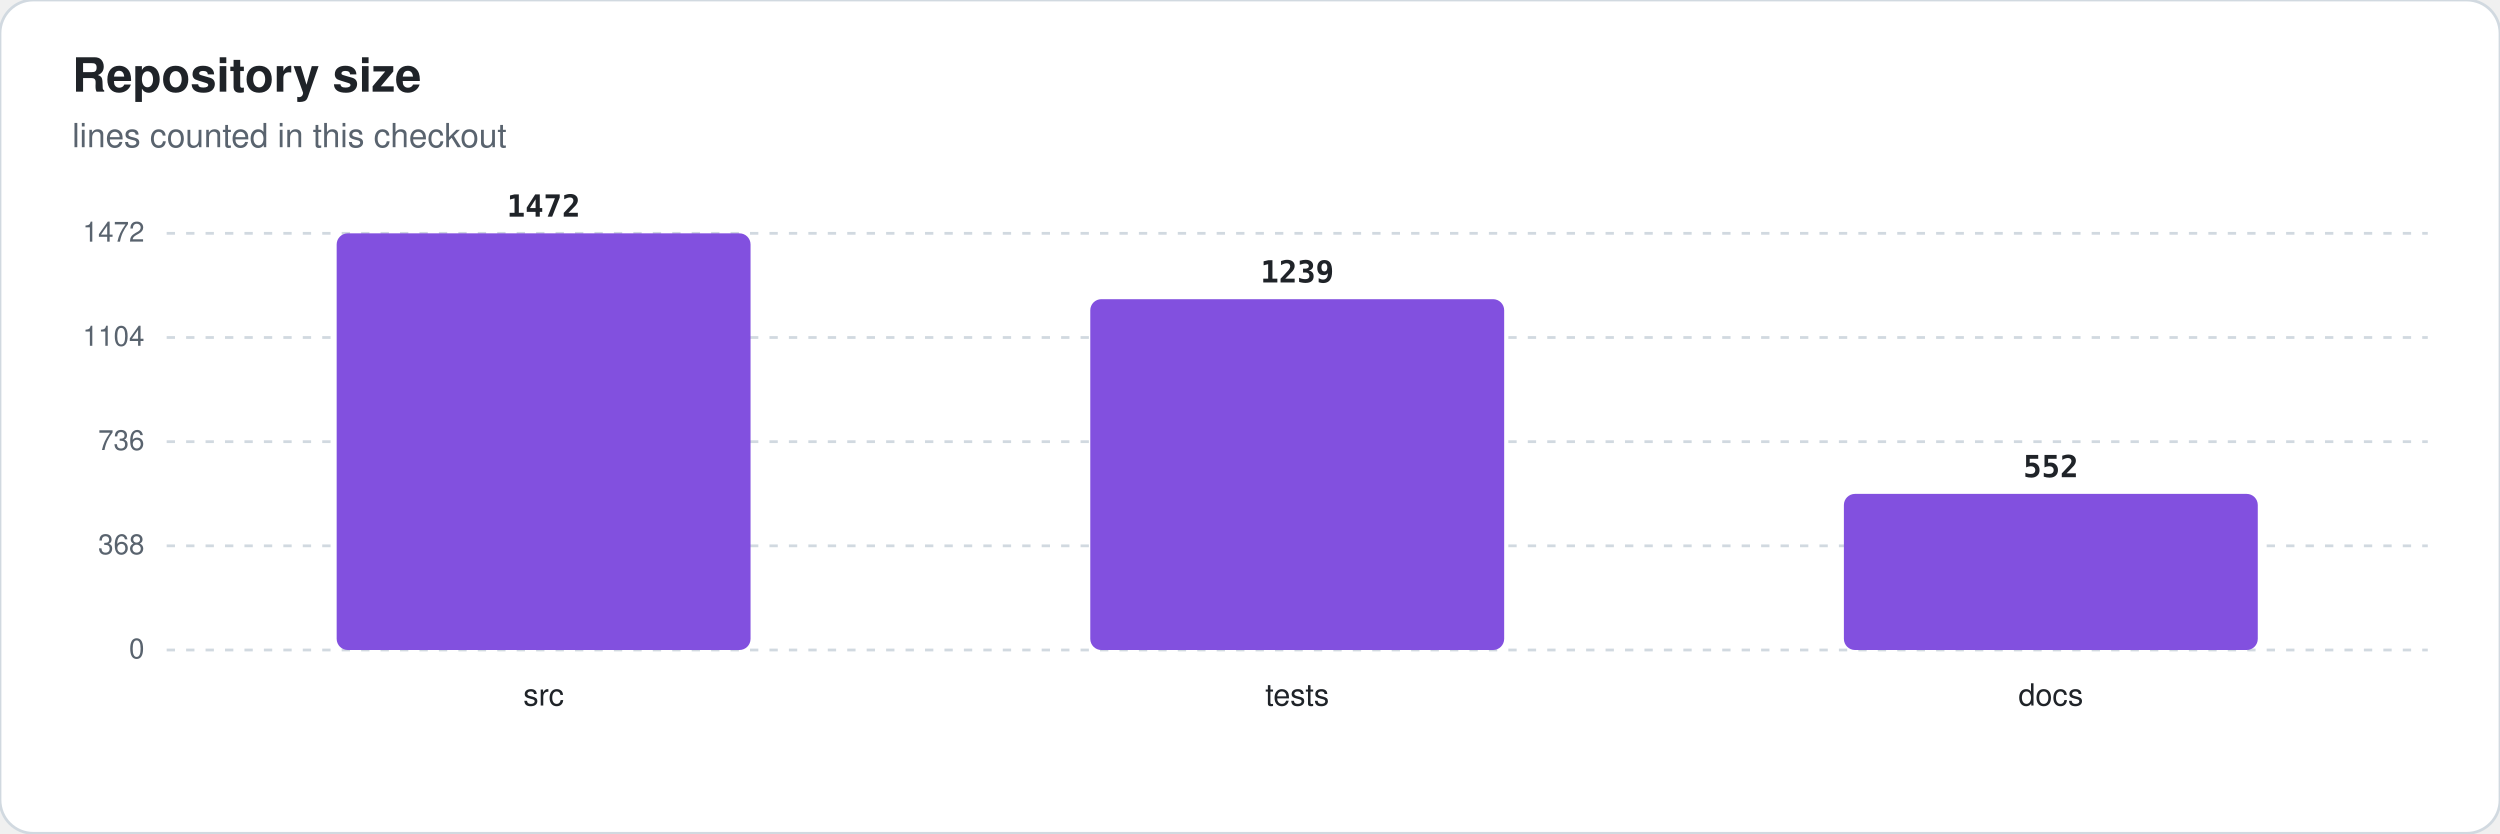
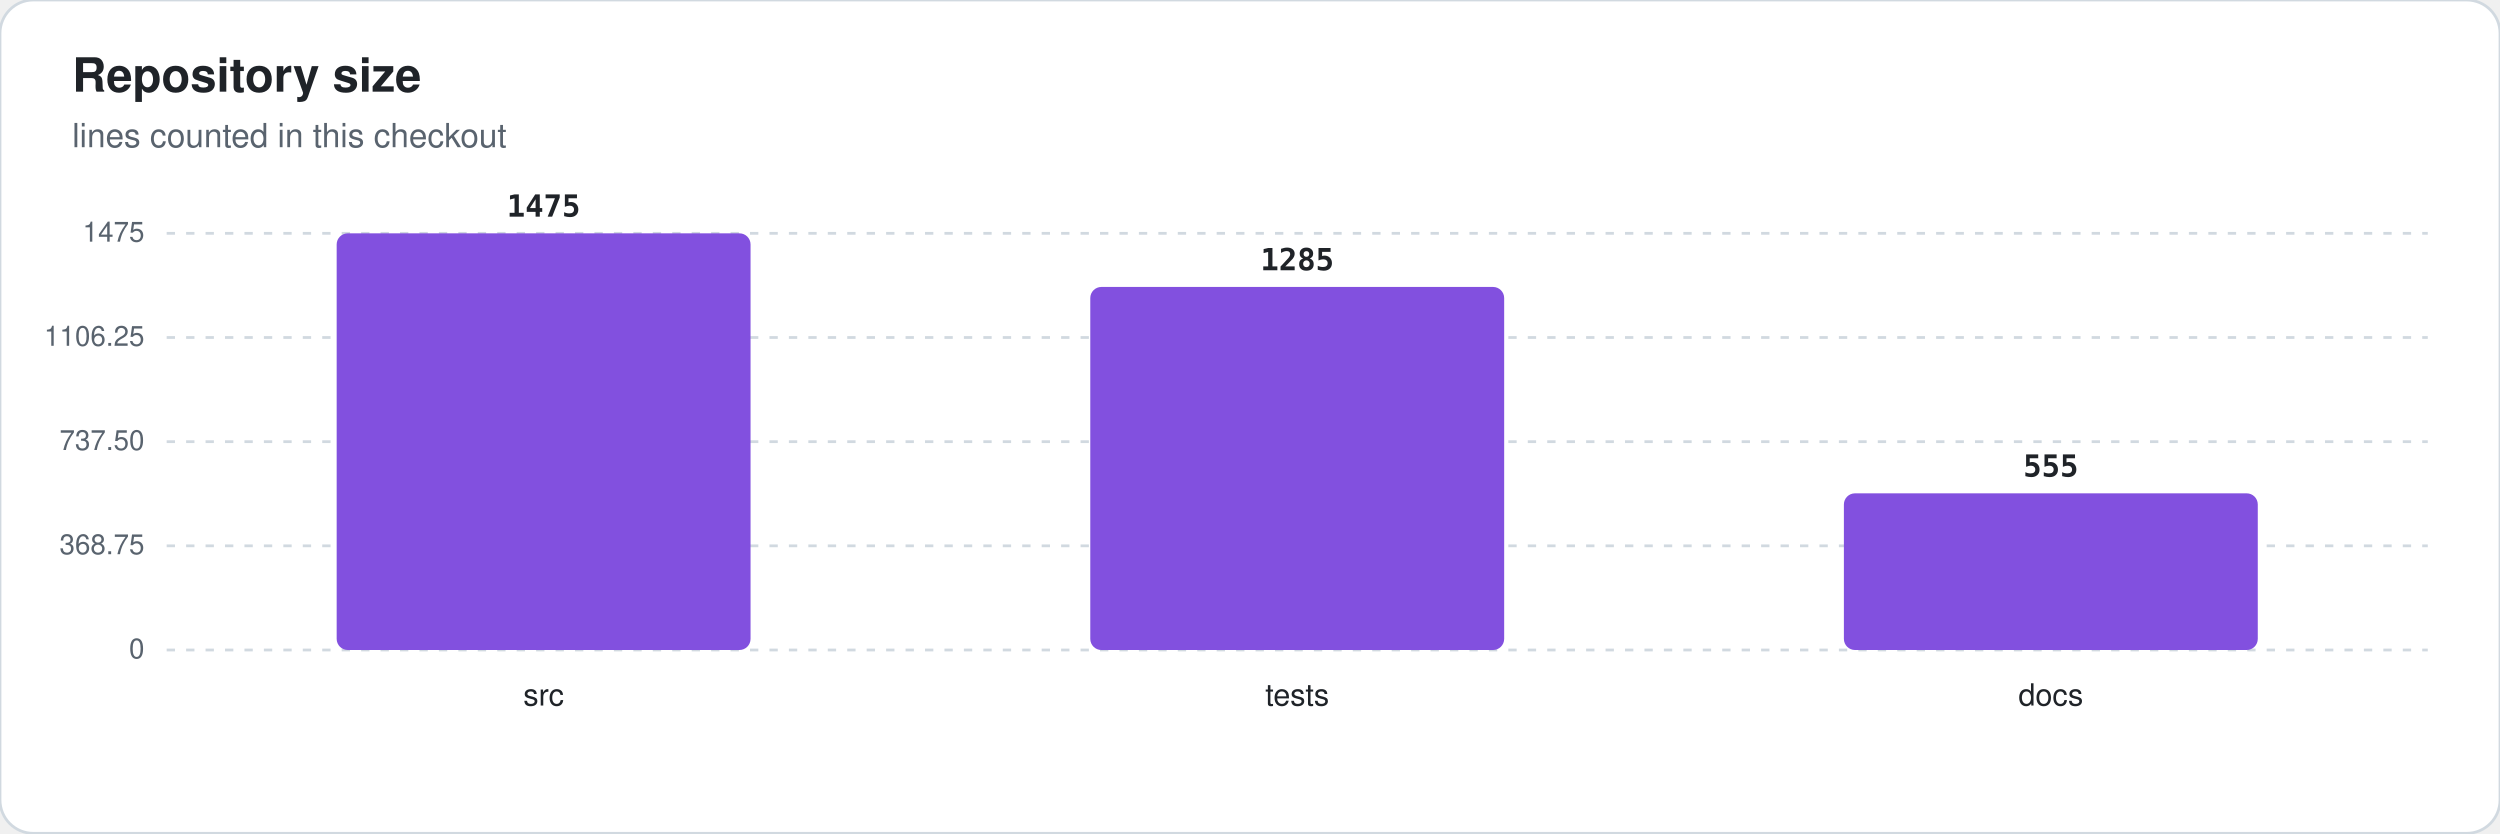
<svg xmlns="http://www.w3.org/2000/svg" width="900" height="300" viewBox="0 0 900 300" role="img" aria-label="Repository size">
  <rect width="900" height="300" rx="12" fill="#ffffff" stroke="#d1d9e0" />
  <text x="26" y="33" font-family="Segoe UI, -apple-system, BlinkMacSystemFont, Helvetica, Arial, sans-serif" font-size="17" font-weight="600" fill="#1f2328">Repository size</text>
  <text x="26" y="53" font-family="Segoe UI, -apple-system, BlinkMacSystemFont, Helvetica, Arial, sans-serif" font-size="12" fill="#59636e">lines counted in this checkout</text>
  <line x1="60" y1="234.0" x2="874" y2="234.0" stroke="#d1d9e0" stroke-dasharray="3 4" />
  <text x="52" y="237.0" font-family="Segoe UI, -apple-system, BlinkMacSystemFont, Helvetica, Arial, sans-serif" font-size="10" fill="#59636e" text-anchor="end">0</text>
  <line x1="60" y1="196.5" x2="874" y2="196.5" stroke="#d1d9e0" stroke-dasharray="3 4" />
-   <text x="52" y="199.5" font-family="Segoe UI, -apple-system, BlinkMacSystemFont, Helvetica, Arial, sans-serif" font-size="10" fill="#59636e" text-anchor="end">368</text>
+   <text x="52" y="199.5" font-family="Segoe UI, -apple-system, BlinkMacSystemFont, Helvetica, Arial, sans-serif" font-size="10" fill="#59636e" text-anchor="end">368.75</text>
  <line x1="60" y1="159.0" x2="874" y2="159.0" stroke="#d1d9e0" stroke-dasharray="3 4" />
-   <text x="52" y="162.0" font-family="Segoe UI, -apple-system, BlinkMacSystemFont, Helvetica, Arial, sans-serif" font-size="10" fill="#59636e" text-anchor="end">736</text>
+   <text x="52" y="162.0" font-family="Segoe UI, -apple-system, BlinkMacSystemFont, Helvetica, Arial, sans-serif" font-size="10" fill="#59636e" text-anchor="end">737.50</text>
  <line x1="60" y1="121.5" x2="874" y2="121.5" stroke="#d1d9e0" stroke-dasharray="3 4" />
-   <text x="52" y="124.5" font-family="Segoe UI, -apple-system, BlinkMacSystemFont, Helvetica, Arial, sans-serif" font-size="10" fill="#59636e" text-anchor="end">1104</text>
+   <text x="52" y="124.5" font-family="Segoe UI, -apple-system, BlinkMacSystemFont, Helvetica, Arial, sans-serif" font-size="10" fill="#59636e" text-anchor="end">1106.25</text>
  <line x1="60" y1="84.0" x2="874" y2="84.0" stroke="#d1d9e0" stroke-dasharray="3 4" />
-   <text x="52" y="87.0" font-family="Segoe UI, -apple-system, BlinkMacSystemFont, Helvetica, Arial, sans-serif" font-size="10" fill="#59636e" text-anchor="end">1472</text>
+   <text x="52" y="87.0" font-family="Segoe UI, -apple-system, BlinkMacSystemFont, Helvetica, Arial, sans-serif" font-size="10" fill="#59636e" text-anchor="end">1475</text>
  <rect x="121.2" y="84.0" width="149" height="150.0" rx="4" fill="#8250df" />
-   <text x="195.7" y="78.0" font-family="ui-monospace, SFMono-Regular, Consolas, monospace" font-size="11" font-weight="600" fill="#1f2328" text-anchor="middle">1472</text>
+   <text x="195.7" y="78.0" font-family="ui-monospace, SFMono-Regular, Consolas, monospace" font-size="11" font-weight="600" fill="#1f2328" text-anchor="middle">1475</text>
  <text x="195.7" y="254" font-family="Segoe UI, -apple-system, BlinkMacSystemFont, Helvetica, Arial, sans-serif" font-size="11" fill="#1f2328" text-anchor="middle">src</text>
-   <rect x="392.5" y="107.7" width="149" height="126.3" rx="4" fill="#8250df" />
-   <text x="467.0" y="101.7" font-family="ui-monospace, SFMono-Regular, Consolas, monospace" font-size="11" font-weight="600" fill="#1f2328" text-anchor="middle">1239</text>
+   <rect x="392.5" y="103.3" width="149" height="130.7" rx="4" fill="#8250df" />
+   <text x="467.0" y="97.3" font-family="ui-monospace, SFMono-Regular, Consolas, monospace" font-size="11" font-weight="600" fill="#1f2328" text-anchor="middle">1285</text>
  <text x="467.0" y="254" font-family="Segoe UI, -apple-system, BlinkMacSystemFont, Helvetica, Arial, sans-serif" font-size="11" fill="#1f2328" text-anchor="middle">tests</text>
-   <rect x="663.8" y="177.8" width="149" height="56.2" rx="4" fill="#8250df" />
-   <text x="738.3" y="171.8" font-family="ui-monospace, SFMono-Regular, Consolas, monospace" font-size="11" font-weight="600" fill="#1f2328" text-anchor="middle">552</text>
+   <rect x="663.8" y="177.6" width="149" height="56.4" rx="4" fill="#8250df" />
+   <text x="738.3" y="171.6" font-family="ui-monospace, SFMono-Regular, Consolas, monospace" font-size="11" font-weight="600" fill="#1f2328" text-anchor="middle">555</text>
  <text x="738.3" y="254" font-family="Segoe UI, -apple-system, BlinkMacSystemFont, Helvetica, Arial, sans-serif" font-size="11" fill="#1f2328" text-anchor="middle">docs</text>
</svg>
